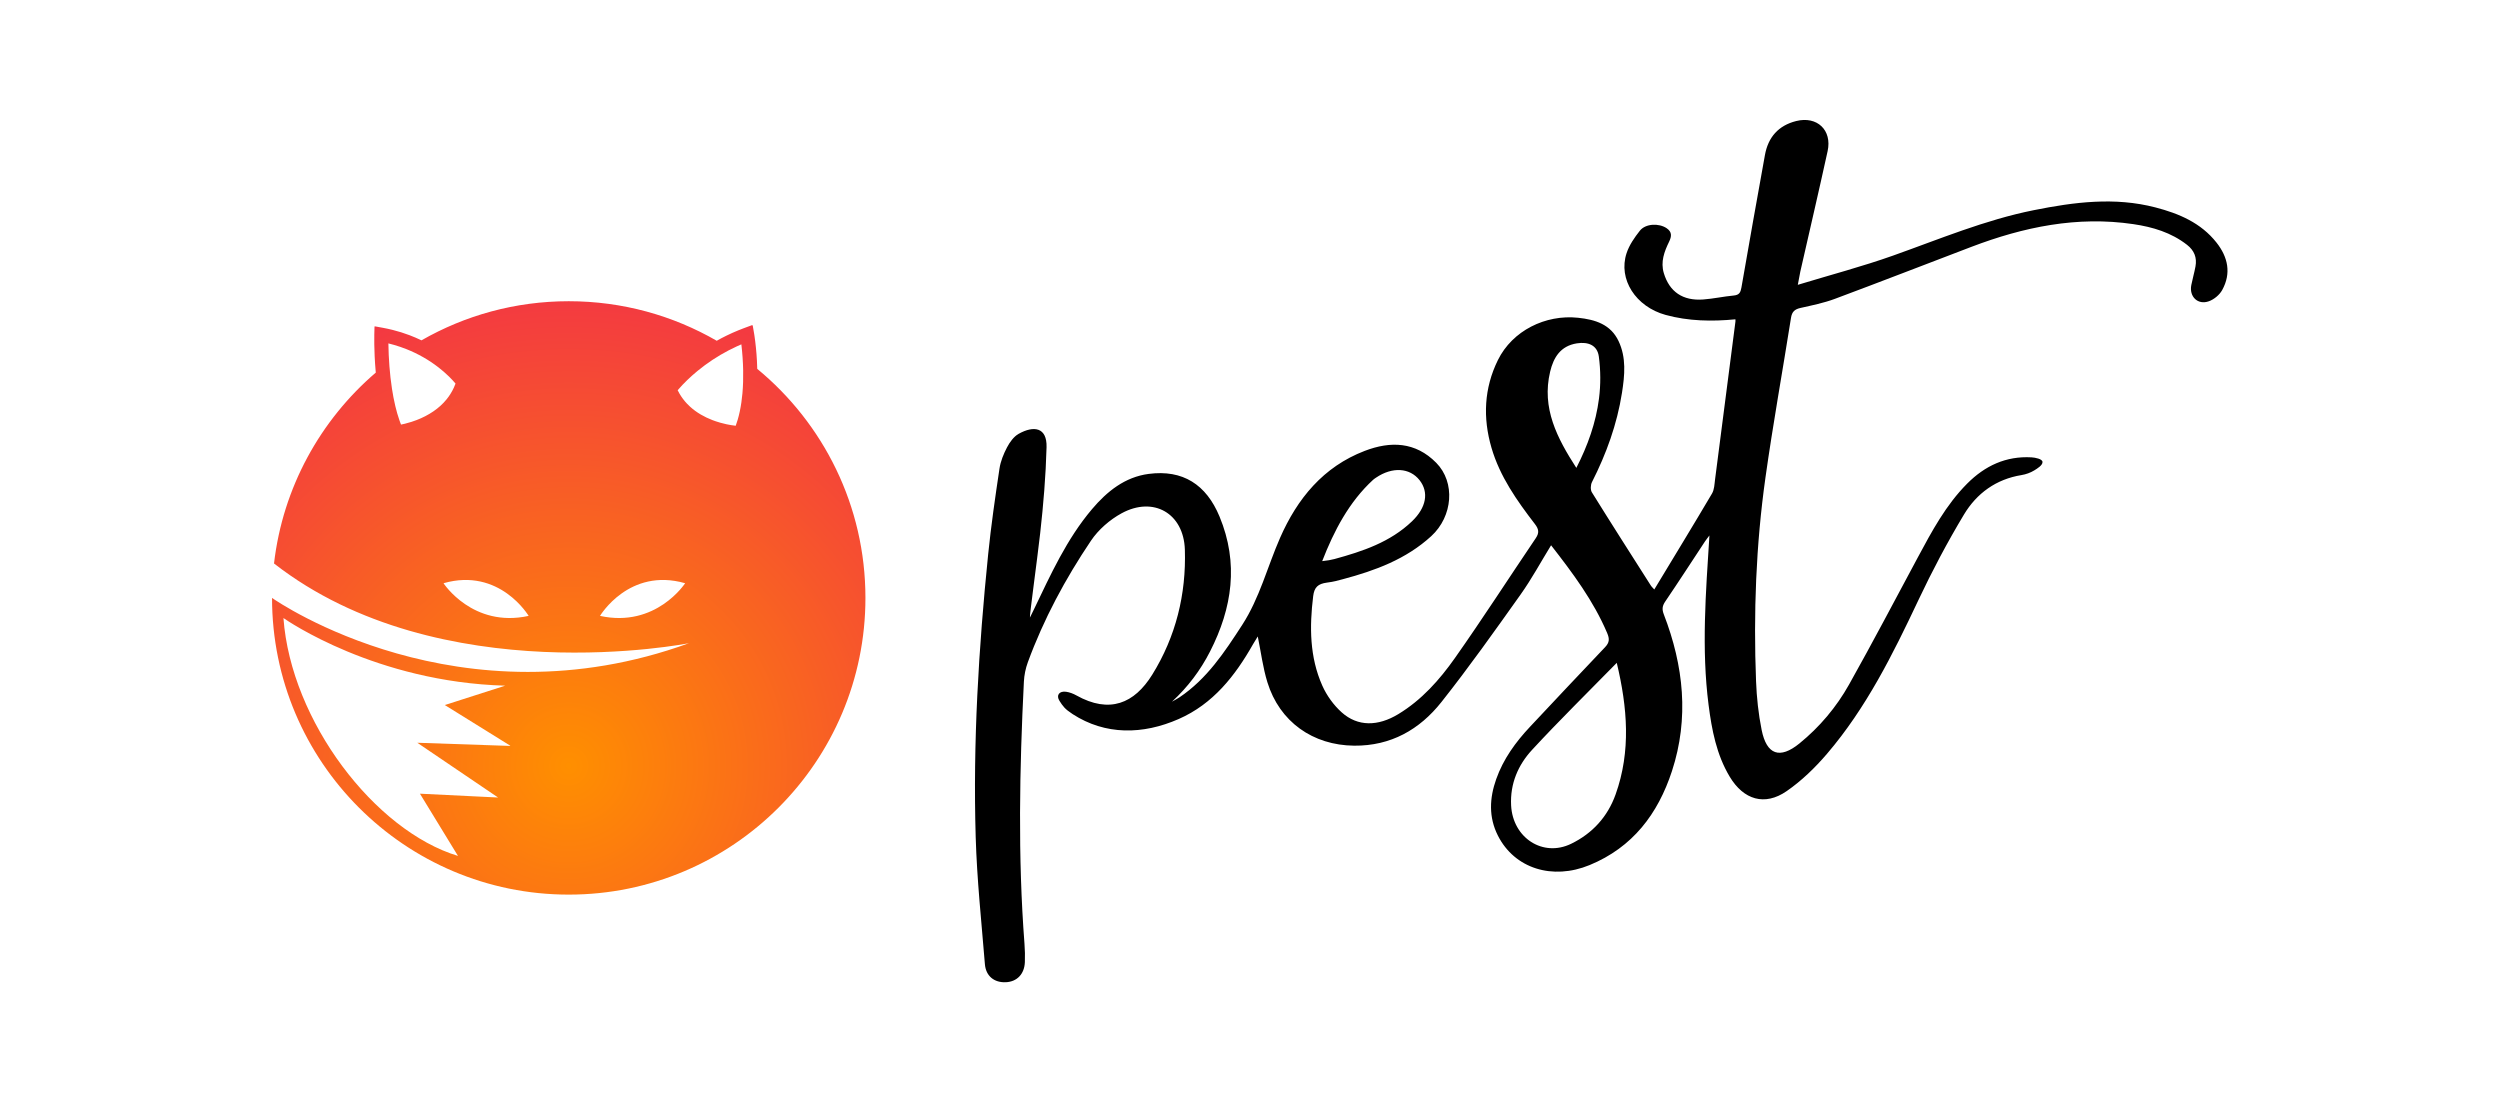
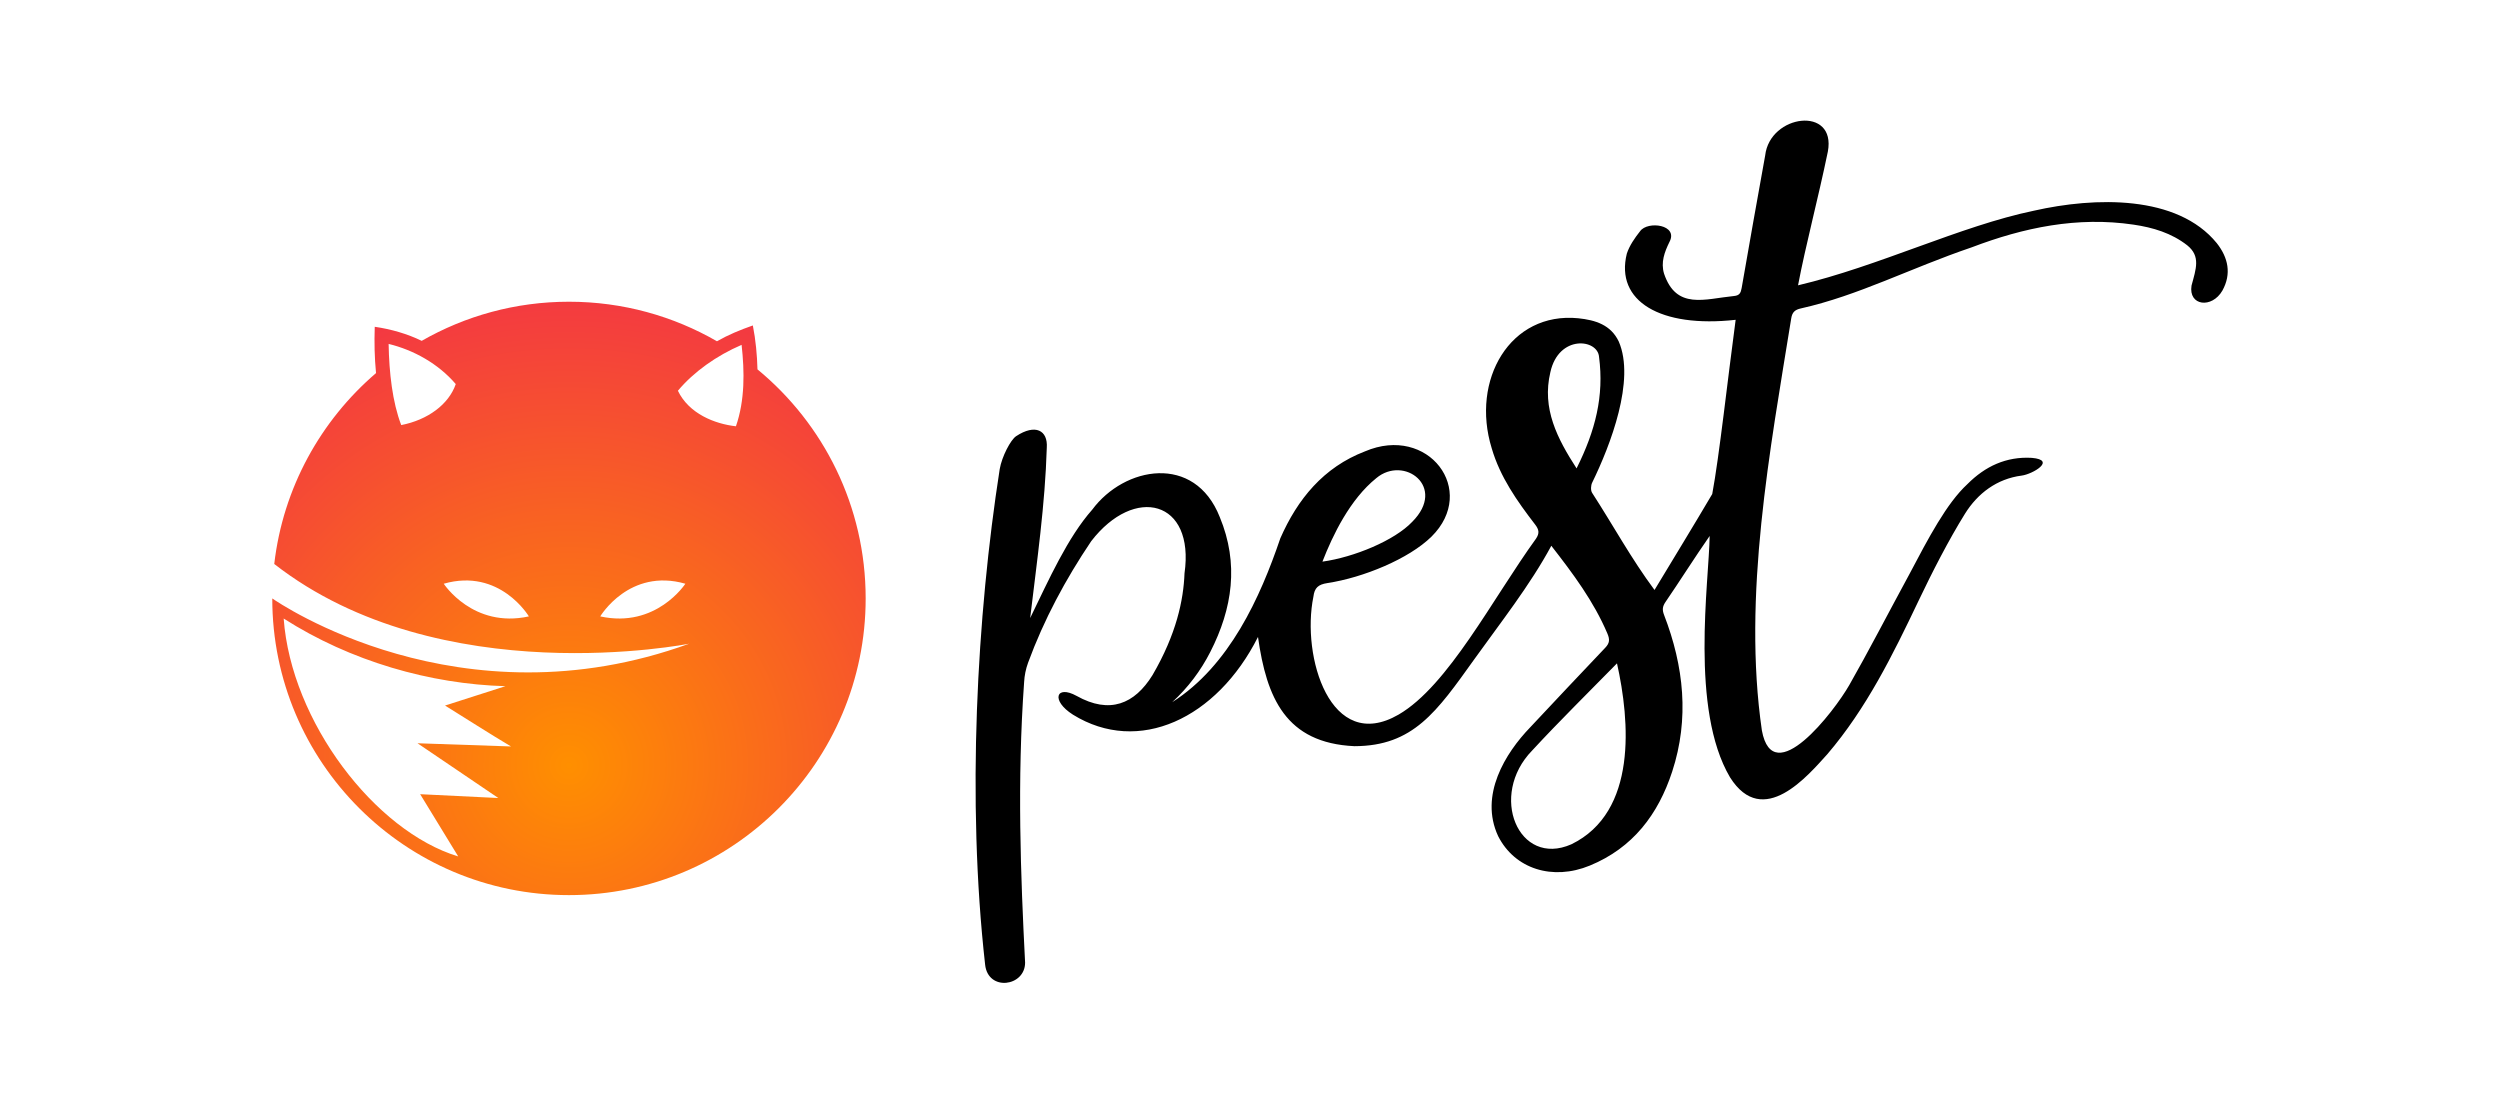
- <svg xmlns="http://www.w3.org/2000/svg" width="100%" height="100%" viewBox="0 0 2606 1149" version="1.1" xml:space="preserve" style="fill-rule:evenodd;clip-rule:evenodd;stroke-linejoin:round;stroke-miterlimit:1.414;">
-   <g transform="matrix(1.27823,0,0,1.27823,-206.964,-935.246)">
-     <rect x="161.914" y="731.671" width="2038.38" height="898.863" style="fill:none;" />
-     <g transform="matrix(0.789502,0,0,0.789502,-306.763,286.794)">
-       <path d="M1028.99,915.044C1073.82,889.335 1125.76,874.633 1181.1,874.633C1236.76,874.633 1288.97,889.501 1333.98,915.48C1337.24,913.644 1340.56,911.899 1343.93,910.249C1348.04,908.232 1352.23,906.357 1356.47,904.629C1358.36,903.857 1360.27,903.119 1362.18,902.403L1370.48,899.338C1370.7,899.467 1370.92,899.596 1371.15,899.725C1371.63,902.552 1372.13,905.377 1372.61,908.206C1372.68,908.615 1372.74,909.025 1372.81,909.435C1373.47,913.727 1374,918.039 1374.43,922.359C1374.9,926.932 1375.25,931.516 1375.5,936.106C1375.65,938.905 1375.76,941.706 1375.82,944.509C1444.05,1000.74 1487.57,1085.88 1487.57,1181.1C1487.57,1350.25 1350.25,1487.57 1181.1,1487.57C1011.96,1487.57 874.633,1350.25 874.633,1181.1L874.772,1181.2C880.575,1185.25 1068.19,1314.16 1305.34,1227.85C1305.34,1227.85 1048.32,1279.35 876.68,1145.53C885.785,1066.91 924.694,997.315 981.803,948.357C981.759,947.882 981.716,947.406 981.674,946.93C981.217,941.761 980.872,936.582 980.629,931.398C980.437,927.304 980.308,923.207 980.248,919.109C980.201,915.894 980.192,912.677 980.256,909.462L980.262,909.218L980.477,900.874L980.843,900.577C983.632,901.086 986.422,901.596 989.211,902.105C992.55,902.721 995.869,903.435 999.163,904.258C1005.1,905.742 1010.95,907.569 1016.67,909.739C1020.85,911.326 1024.96,913.096 1028.99,915.044ZM1066.7,1447.61C980.711,1421.53 894.168,1308.37 886.413,1201.87L886.526,1201.95C890.082,1204.43 982.008,1267.99 1115.48,1271.76L1115.48,1271.76L1053.1,1291.75L1120.6,1333.68L1120.59,1333.82L1120.57,1333.98L1024.66,1330.71L1108.12,1387.27L1108.12,1387.27L1027.4,1383.32L1066.7,1447.61ZM1213.41,1199.67C1213.41,1199.67 1243.35,1149.32 1301.34,1165.92C1301.34,1165.92 1271.22,1212.36 1213.41,1199.67ZM1139.69,1199.67C1139.69,1199.67 1109.75,1149.32 1051.76,1165.92C1051.76,1165.92 1081.88,1212.36 1139.69,1199.67ZM1359.11,919.328C1357.62,919.968 1356.13,920.623 1354.65,921.301C1351.8,922.61 1348.98,923.993 1346.19,925.447C1334.83,931.378 1324.07,938.483 1314.16,946.618C1310.48,949.64 1306.92,952.804 1303.49,956.112C1300.1,959.39 1296.84,962.809 1293.78,966.399L1293.62,966.584C1294.21,967.769 1294.83,968.936 1295.5,970.079C1296.6,971.975 1297.81,973.806 1299.13,975.56C1300.39,977.249 1301.76,978.867 1303.21,980.404C1304.23,981.492 1305.3,982.54 1306.4,983.547C1309.81,986.662 1313.58,989.379 1317.57,991.714C1321.39,993.957 1325.42,995.85 1329.56,997.437C1330.71,997.878 1331.87,998.295 1333.04,998.689C1334.6,999.216 1336.18,999.703 1337.76,1000.15C1339.84,1000.74 1341.93,1001.25 1344.04,1001.71C1347.18,1002.38 1350.35,1002.91 1353.54,1003.28L1353.57,1003.29C1354.33,1001.23 1355.01,999.146 1355.63,997.043C1356.44,994.289 1357.13,991.503 1357.73,988.698C1359.07,982.462 1359.95,976.132 1360.52,969.781C1361.22,961.84 1361.42,953.857 1361.27,945.887C1361.09,937.068 1360.47,928.258 1359.45,919.496L1359.42,919.197C1359.32,919.241 1359.21,919.284 1359.11,919.328ZM994.822,918.325C994.931,926.198 995.282,934.068 995.891,941.919C996.49,949.636 997.335,957.337 998.508,964.988C999.427,970.984 1000.55,976.951 1001.95,982.853C1003.16,987.93 1004.57,992.962 1006.3,997.889C1006.77,999.256 1007.28,1000.61 1007.81,1001.96L1007.84,1002.06C1009.24,1001.79 1010.63,1001.48 1012.01,1001.14C1014.25,1000.59 1016.46,999.961 1018.65,999.259C1020.44,998.687 1022.21,998.065 1023.96,997.392C1030.08,995.041 1035.97,992.065 1041.37,988.356C1046.46,984.866 1051.1,980.716 1054.98,975.917C1056.36,974.214 1057.64,972.433 1058.81,970.583C1060.16,968.456 1061.37,966.239 1062.42,963.952C1063.05,962.571 1063.63,961.164 1064.16,959.738L1064.17,959.698C1063.21,958.543 1062.21,957.417 1061.19,956.312C1059.99,955.016 1058.76,953.75 1057.5,952.513C1054.02,949.102 1050.33,945.907 1046.48,942.925C1036.47,935.173 1025.35,928.871 1013.59,924.189C1009.45,922.541 1005.23,921.094 1000.96,919.848C998.989,919.275 997.01,918.749 995.021,918.256L994.821,918.208C994.821,918.247 994.822,918.286 994.822,918.325Z" style="fill:url(#_Radial1);" />
-     </g>
-     <g transform="matrix(4.92652,0,0,4.92652,805.883,740.181)">
-       <path d="M166.882,45.42C172.401,43.744 177.59,42.38 182.628,40.59C190.327,37.854 197.87,34.682 205.934,33.066C212.634,31.723 219.332,30.852 226.083,32.608C229.975,33.62 233.613,35.157 236.198,38.439C238.092,40.844 238.662,43.511 237.132,46.285C236.694,47.08 235.792,47.833 234.936,48.14C233.093,48.8 231.643,47.379 232.019,45.456C232.221,44.423 232.524,43.41 232.711,42.376C232.975,40.918 232.515,39.741 231.315,38.804C228.694,36.756 225.628,35.849 222.432,35.376C213.134,33.999 204.264,35.844 195.612,39.137C188.072,42.007 180.554,44.934 172.994,47.751C171.171,48.43 169.233,48.821 167.327,49.249C166.377,49.462 165.917,49.867 165.757,50.877C164.364,59.701 162.769,68.496 161.525,77.341C159.953,88.513 159.532,99.766 159.97,111.039C160.075,113.738 160.363,116.459 160.896,119.104C161.728,123.232 163.905,123.977 167.148,121.341C170.495,118.621 173.265,115.332 175.364,111.591C179.266,104.638 182.971,97.575 186.743,90.55C189.073,86.211 191.391,81.871 194.916,78.329C197.862,75.369 201.352,73.736 205.578,73.98C206.194,74.016 207.373,74.247 207.389,74.747C207.407,75.29 206.556,75.814 206.015,76.144C205.387,76.527 204.639,76.796 203.91,76.914C199.698,77.596 196.496,79.94 194.39,83.443C191.633,88.029 189.12,92.787 186.836,97.628C182.607,106.594 178.212,115.45 171.726,123.038C169.758,125.341 167.509,127.525 165.026,129.238C161.404,131.738 157.91,130.669 155.619,126.857C153.42,123.197 152.644,119.1 152.112,114.96C150.921,105.678 151.651,96.396 152.252,86.909C151.936,87.333 151.704,87.615 151.504,87.918C149.321,91.226 147.171,94.557 144.944,97.835C144.438,98.58 144.377,99.13 144.708,99.99C147.98,108.48 148.922,117.141 146.046,125.924C143.729,132.998 139.546,138.537 132.423,141.469C126.257,144.008 119.992,142.038 117.239,136.597C115.691,133.539 115.841,130.395 116.958,127.242C118.137,123.912 120.163,121.123 122.555,118.577C126.686,114.181 130.807,109.775 134.971,105.411C135.705,104.642 135.743,104.047 135.323,103.059C133.056,97.729 129.643,93.154 126.041,88.533C124.345,91.295 122.835,94.095 121.005,96.669C116.729,102.682 112.462,108.714 107.882,114.494C104.279,119.042 99.512,121.761 93.452,121.707C86.607,121.646 81.098,117.753 79.081,111.209C78.334,108.786 78.02,106.229 77.487,103.626C77.269,103.983 76.975,104.437 76.709,104.906C73.733,110.157 70.099,114.791 64.4,117.295C58.451,119.909 52.246,119.985 46.851,116.487C45.53,115.63 45.221,115.152 44.672,114.301C44.062,113.355 44.64,112.618 45.772,112.784C46.352,112.869 46.942,113.095 47.457,113.383C52.948,116.459 57.055,114.731 60.024,109.945C63.929,103.651 65.653,96.634 65.42,89.256C65.23,83.246 60.223,80.37 54.953,83.236C52.999,84.298 51.112,85.942 49.875,87.779C45.638,94.072 42.048,100.749 39.426,107.898C39.053,108.916 38.826,110.033 38.772,111.117C38.052,125.586 37.765,140.056 38.872,154.522C38.949,155.522 38.973,156.533 38.935,157.535C38.861,159.515 37.624,160.788 35.776,160.865C33.867,160.945 32.479,159.857 32.318,157.873C31.748,150.866 31.003,143.859 30.795,136.839C30.331,121.192 31.279,105.584 32.86,90.019C33.341,85.28 34.026,80.558 34.732,75.846C34.914,74.631 35.408,73.418 35.984,72.323C36.435,71.467 37.094,70.543 37.906,70.087C40.41,68.684 42.612,68.993 42.525,72.291C42.399,77.045 42.002,81.804 41.471,86.533C40.95,91.164 39.656,100.456 39.774,100.498C39.991,100.057 40.21,99.618 40.423,99.175C43.204,93.385 45.85,87.511 50.05,82.552C52.537,79.615 55.495,77.236 59.429,76.72C65.065,75.981 68.954,78.465 71.158,83.779C74.361,91.501 73.274,98.903 69.586,106.121C67.993,109.239 65.92,111.995 63.283,114.428C63.7,114.187 64.133,113.97 64.532,113.702C69.076,110.65 71.993,106.221 74.905,101.727C77.813,97.241 79.074,92.1 81.181,87.302C84.031,80.812 88.334,75.54 95.187,72.911C99.466,71.269 103.578,71.383 107.033,74.885C110.218,78.113 109.799,83.733 106.201,87.027C102.035,90.841 96.932,92.721 91.605,94.141C90.733,94.373 90.14,94.561 88.962,94.711C87.442,94.905 86.839,95.495 86.659,96.965C86.039,102.024 86.066,107.036 88.169,111.765C88.9,113.408 90.055,115.009 91.395,116.205C94.045,118.569 97.38,118.528 100.751,116.485C104.616,114.144 107.574,110.816 110.119,107.205C114.714,100.684 119.033,93.97 123.505,87.362C124.117,86.458 124.005,85.854 123.357,85.011C120.384,81.142 117.566,77.16 116.175,72.393C114.728,67.433 114.941,62.536 117.239,57.874C119.632,53.02 125.099,50.299 130.515,50.874C133.373,51.177 135.888,51.967 137.202,54.714C138.514,57.458 138.232,60.399 137.776,63.3C136.959,68.503 135.191,73.386 132.812,78.071C132.577,78.534 132.537,79.355 132.794,79.77C135.996,84.927 139.269,90.04 142.528,95.16C142.605,95.281 142.703,95.426 143.125,95.85C146.334,90.53 149.578,85.231 152.68,79.969C153.062,79.321 153.081,78.436 153.183,77.649C154.313,68.984 155.427,60.316 156.539,51.648C156.557,51.511 156.582,51.352 156.555,51.13C152.671,51.509 148.765,51.438 144.995,50.401C140.064,49.045 137.11,44.508 138.54,40.174C138.982,38.835 139.851,37.583 140.74,36.461C141.685,35.268 143.897,35.186 145.175,36.054C146.077,36.667 146.007,37.4 145.581,38.275C144.781,39.918 144.14,41.617 144.702,43.484C145.633,46.578 147.847,48.094 151.213,47.848C152.912,47.724 154.591,47.348 156.289,47.189C157.186,47.105 157.408,46.682 157.549,45.869C158.816,38.55 160.122,31.238 161.442,23.929C161.974,20.981 163.678,19.045 166.616,18.309C170.065,17.445 172.58,19.806 171.818,23.286C170.36,29.95 168.805,36.593 167.294,43.246C167.18,43.769 167.095,44.304 166.882,45.42ZM136.913,107.995C132.112,112.901 127.383,117.539 122.894,122.399C120.575,124.909 119.243,128.005 119.424,131.589C119.696,136.972 124.686,140.217 129.358,137.949C132.896,136.232 135.405,133.46 136.722,129.776C139.282,122.616 138.68,115.386 136.913,107.995ZM88.153,91.16C88.964,91.078 89.696,90.945 90.177,90.814C94.851,89.537 99.412,88.02 103.022,84.563C105.393,82.292 105.844,79.755 104.268,77.756C102.636,75.687 99.754,75.518 97.071,77.336C96.905,77.449 96.732,77.558 96.585,77.693C92.599,81.352 90.097,86.154 88.153,91.16ZM130.221,75.724C132.121,72.019 133.46,68.24 133.971,64.254C134.265,61.962 134.255,59.57 133.943,57.282C133.691,55.426 132.197,54.81 130.309,55.109C127.604,55.538 126.445,57.441 125.885,59.793C124.445,65.833 127.045,70.802 130.221,75.724Z" style="fill-rule:nonzero;" />
-     </g>
-   </g>
-   <defs>
-     <radialGradient id="_Radial1" cx="0" cy="0" r="1" gradientUnits="userSpaceOnUse" gradientTransform="matrix(-2.34668e-13,-612.939,612.939,-2.34668e-13,1181.1,1353.89)">
-       <stop offset="0" style="stop-color:rgb(255,143,0);stop-opacity:1" />
-       <stop offset="1" style="stop-color:rgb(240,35,82);stop-opacity:1" />
-     </radialGradient>
-   </defs>
+ <svg xmlns="http://www.w3.org/2000/svg" viewBox="0 0 1303 575">
+   <radialGradient id="a" cx=".5" cy=".78" gradientUnits="objectBoundingBox" r="1">
+     <stop offset="0" stop-color="#ff8f00" />
+     <stop offset="1" stop-color="#f02352" />
+   </radialGradient>
+   <path d="m359.234 335.486s-129.688 25.986-216.294-41.537c4.594-39.67 24.227-74.787 53.043-99.49-.794-8.287-.937-15.736-.667-24.136 8.549 1.235 17.053 3.698 24.476 7.326 22.62-12.972 48.828-20.391 76.752-20.391 28.085 0 54.429 7.502 77.141 20.611 6.062-3.459 11.978-5.869 18.697-8.243 1.498 7.609 2.223 15.52 2.415 22.89 34.428 28.373 56.387 71.333 56.387 119.38 0 85.35-69.289 154.639-154.639 154.639-85.345 0-154.671-69.315-154.636-154.64 2.963 2.069 97.664 67.14 217.325 23.589zm-140.244 78.447 19.83 32.44c-43.389-13.16-87.057-70.258-90.97-123.996 34.871 22.304 76.445 34.168 115.583 35.265l-31.476 10.087c10.696 6.629 23.124 14.63 34.38 21.323-16.243-.561-32.487-1.111-48.731-1.665l42.112 28.539zm93.857-92.667s15.107-25.406 44.368-17.03c0 0-15.198 23.433-44.368 17.03zm-37.198 0s-15.107-25.406-44.368-17.03c0 0 15.198 23.433 44.368 17.03zm77.67-117.611c5.739 11.972 19.202 17.296 30.25 18.521 4.709-13.633 4.509-28.516 2.952-42.432-13.018 5.596-24.901 14.018-33.202 23.911zm-144.2 17.901c13.831-2.71 24.781-10.781 28.423-21.375-9.149-10.68-21.968-17.751-34.992-20.935.257 14.974 1.966 30.297 6.569 42.31z" fill="url(#a)" fill-rule="evenodd" />
+   <path d="m1060.097 109.813c31.796-7.195 74.655-8.379 95.289 16.918 5.964 7.572 7.758 15.97 2.941 24.704-5.522 9.565-17.812 7.974-16.099-2.61 2.32-8.657 4.85-15.239-2.216-20.945-8.253-6.448-17.906-9.304-27.969-10.793-29.276-4.336-57.204 1.474-84.446 11.842-32.378 11.018-58.927 25.09-89.058 31.839-2.991.671-4.44 1.946-4.943 5.126-11.01 68.311-25.478 144.78-15.305 214.821 5.815 31.623 37.71-9.908 45.554-23.656 9.656-16.884 20.574-38 31.271-57.693 10.045-19.049 19.479-37.062 30.291-47.036 9.276-9.32 20.265-14.462 33.571-13.693 13.088 1.134.32 8.528-5.252 9.238-12.992 1.658-23.007 9.339-29.56 19.853-8.498 13.637-17.221 30.711-24.2 45.367-13.419 28.181-27.154 56.115-47.576 80.006-9.823 10.784-33.482 39.374-50.715 12.024-20.897-35.44-10.958-101.751-10.601-125.781-7.868 11.296-16.005 24.209-23.01 34.402-1.593 2.346-1.785 4.077-.743 6.785 10.302 26.732 13.268 54.002 4.213 81.656-7.295 22.273-20.466 39.713-42.894 48.945-19.414 7.994-39.14 1.792-47.809-15.34-9.913-21.3 3.726-43.255 16.738-56.738 13.007-13.841 25.982-27.714 39.093-41.455 2.311-2.421 2.431-4.295 1.108-7.406-7.138-16.782-17.884-31.187-29.225-45.737-11 20.456-26.685 40.349-40.181 59.208-19.551 27.321-31.791 45.184-62.428 45.244-35.838-1.639-45.807-25.218-50.268-56.93-21.524 42.688-62.283 61.682-96.461 40.494-11.627-7.38-8.832-15.698 1.907-9.773 17.289 9.685 30.22 4.244 39.569-10.825 12.495-21.414 16.168-39.211 16.683-53.042 5.462-38.171-26.015-46.105-48.639-16.751-13.341 19.814-24.644 40.838-32.9 63.347-1.174 3.205-1.889 6.722-2.059 10.135-3.681 51.387-1.821 100.617.513 146.153 0 12.542-19.339 15.143-20.834 1.064-9.634-85.73-4.282-182.021 7.601-258.271 1.123-6.57 5.715-15.297 8.545-17.162 10.033-6.614 16.617-3.055 15.992 5.969-.869 29.604-5.133 59.209-8.662 88.813 9.867-20.328 19.579-42.071 32.355-56.505 16.734-22.553 53.341-29.341 66.461 3.863 10.085 24.314 6.662 47.62-4.95 70.346-5.016 9.817-11.543 18.495-19.846 26.156 29.876-19.026 45.926-54.709 56.355-85.41 8.974-20.435 22.522-37.034 44.1-45.312 32.982-14.131 59.073 20.345 34.678 44.445-11.738 11.533-35.518 21.358-54.279 24.194-4.768.736-6.685 2.469-7.251 7.097-6.373 31.209 8.88 81.951 44.369 61.461 25.887-15.01 49.062-60.501 71.643-91.697 1.927-2.846 1.574-4.748-.466-7.402-9.361-12.182-18.234-24.72-22.613-39.729-10.983-35.615 9.575-71.278 45.151-67.755 8.999.954 16.918 3.441 21.055 12.091 8.745 20.1-4.298 54.041-13.823 73.542-.74 1.458-.866 4.043-.057 5.349 10.896 16.807 20.484 34.455 32.529 50.63 10.104-16.751 20.318-33.435 30.085-50.003 3.623-19.368 8.134-60.535 12.201-90.803-39.191 4.371-62.895-9.701-56.722-34.496 1.392-4.216 4.128-8.158 6.927-11.691 3.893-5.529 20.229-3.436 15.242 5.712-2.519 5.173-4.537 10.523-2.768 16.401 6.428 19.021 21.152 13.173 36.483 11.666 2.824-.264 3.523-1.596 3.967-4.156 3.989-23.045 8.101-46.067 12.258-69.081 2.442-21.525 37.142-26.028 32.67-2.024-5.103 24.704-11.547 48.683-15.54 69.692 42.19-9.97 84.485-30.897 122.96-38.897zm-261.461 281.275c-22.973 23.475-7.183 61.098 20.352 48.961 34.569-16.822 30.483-64.306 23.788-94.314-15.117 15.447-30.006 30.05-44.14 45.353zm-109.386-98.36c16.481-2.292 37.652-11.059 46.817-20.771 18.132-18.171-4.301-34.854-18.738-22.755-13.733 11.078-22.661 29.622-28.079 43.526zm132.456-48.602c9.877-19.747 14.376-37.796 11.719-58.067-.635-9.478-21.027-11.753-25.371 7.906-4.534 19.018 3.652 34.663 13.652 50.161z" />
</svg>
